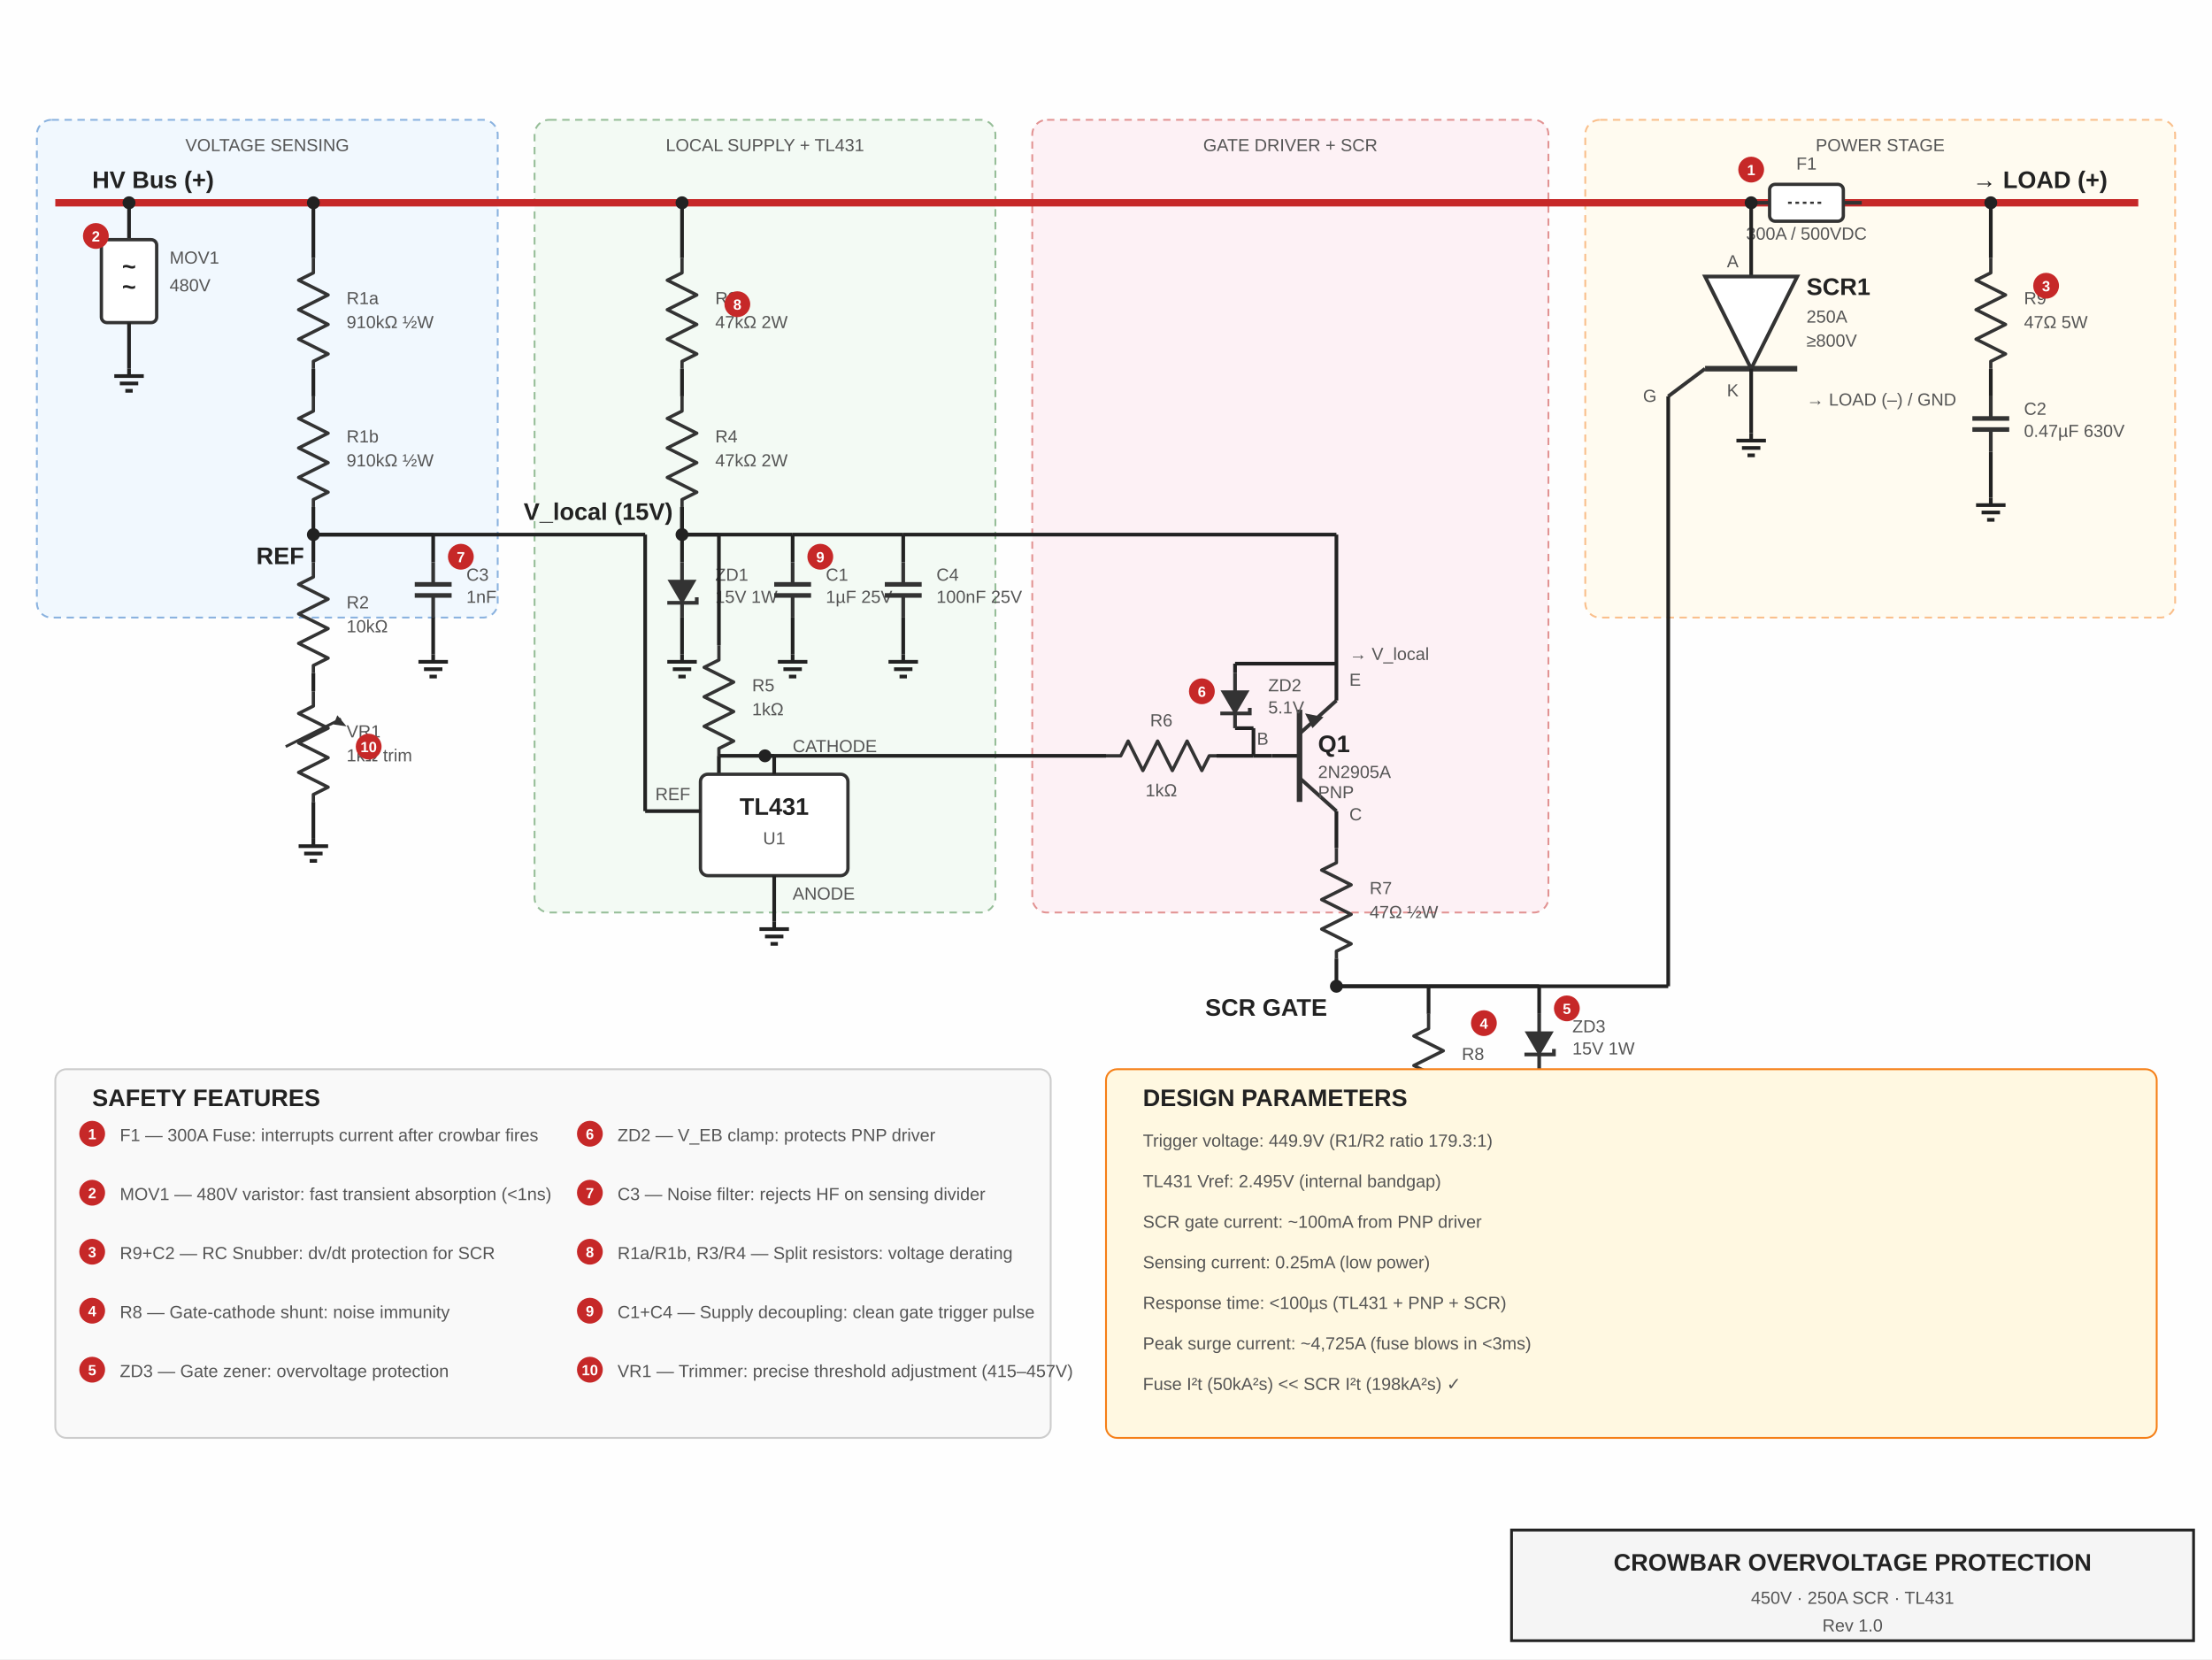
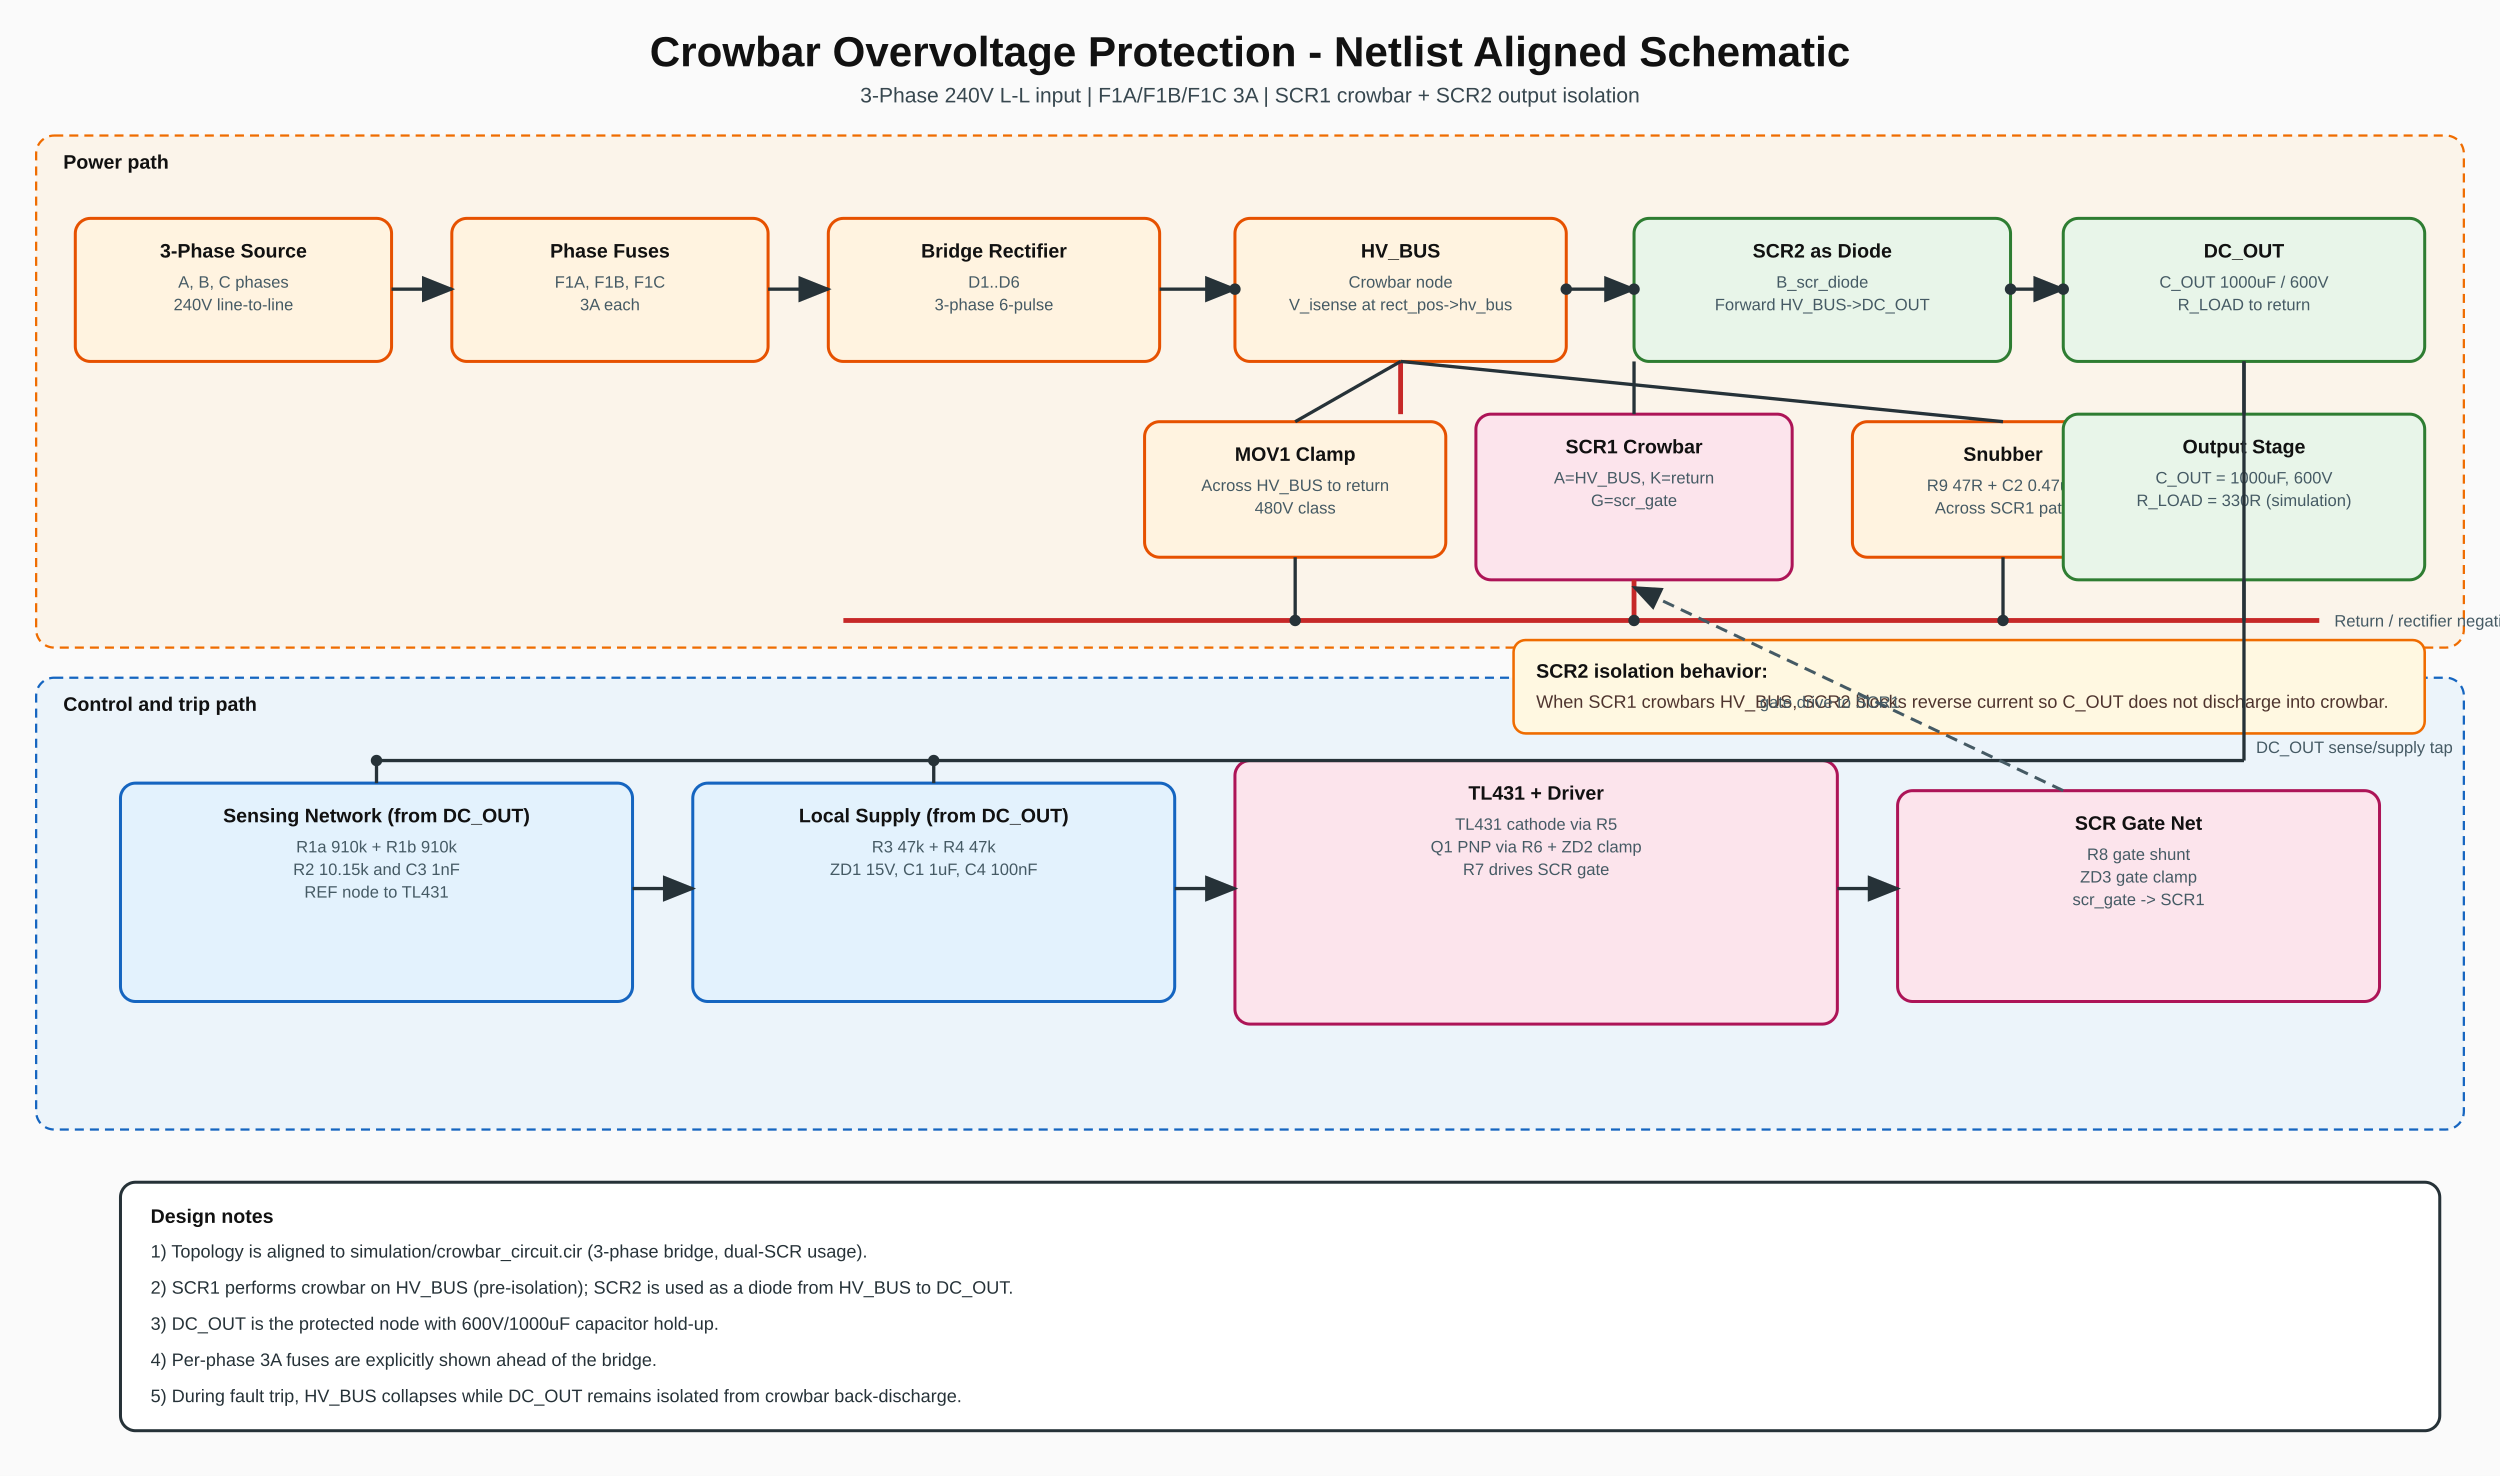
- <svg xmlns="http://www.w3.org/2000/svg" viewBox="0 0 1200 900" width="1200" height="900" font-family="'Segoe UI', Arial, sans-serif">
+ <svg xmlns="http://www.w3.org/2000/svg" viewBox="0 0 1660 980" width="1660" height="980" font-family="Arial, Helvetica, sans-serif">
  <defs>
+     <marker id="arrow" markerWidth="10" markerHeight="8" refX="9" refY="4" orient="auto">
+       <polygon points="0,0 10,4 0,8" fill="#263238" />
+     </marker>
    <style>
-     .wire { stroke: #222; stroke-width: 2; fill: none; }
-     .wire-thick { stroke: #222; stroke-width: 3; fill: none; }
-     .wire-bus { stroke: #c62828; stroke-width: 4; fill: none; }
-     .comp-body { stroke: #333; stroke-width: 1.8; fill: #fff; }
-     .comp-fill { stroke: #333; stroke-width: 1.8; }
-     .label { font-size: 11px; fill: #333; }
-     .label-sm { font-size: 9.5px; fill: #555; }
-     .label-lg { font-size: 13px; fill: #222; font-weight: 600; }
-     .label-title { font-size: 18px; fill: #111; font-weight: 700; }
-     .label-subtitle { font-size: 12px; fill: #555; }
-     .node-dot { fill: #222; }
-     .gnd-symbol { stroke: #222; stroke-width: 2; fill: none; }
-     .highlight { fill: #fff3e0; stroke: #e65100; stroke-width: 1.5; rx: 6; }
-     .zone-sense { fill: #e3f2fd; stroke: #1565c0; stroke-width: 1; stroke-dasharray: 4,3; rx: 8; opacity: 0.5; }
-     .zone-supply { fill: #e8f5e9; stroke: #2e7d32; stroke-width: 1; stroke-dasharray: 4,3; rx: 8; opacity: 0.5; }
-     .zone-driver { fill: #fce4ec; stroke: #c62828; stroke-width: 1; stroke-dasharray: 4,3; rx: 8; opacity: 0.5; }
-     .zone-power { fill: #fff8e1; stroke: #f57f17; stroke-width: 1; stroke-dasharray: 4,3; rx: 8; opacity: 0.5; }
-     .safety-badge { fill: #c62828; }
-     .safety-text { font-size: 8px; fill: #fff; font-weight: 700; }
+     .bg { fill: #fafafa; }
+     .box { fill: #ffffff; stroke: #263238; stroke-width: 2; rx: 10; }
+     .box-power { fill: #fff3e0; stroke: #e65100; stroke-width: 2; rx: 10; }
+     .box-control { fill: #e3f2fd; stroke: #1565c0; stroke-width: 2; rx: 10; }
+     .box-driver { fill: #fce4ec; stroke: #ad1457; stroke-width: 2; rx: 10; }
+     .box-output { fill: #e8f5e9; stroke: #2e7d32; stroke-width: 2; rx: 10; }
+     .zone { fill-opacity: 0.22; stroke-dasharray: 6,4; stroke-width: 1.5; rx: 12; }
+     .zone-power { fill: #ffe0b2; stroke: #ef6c00; }
+     .zone-control { fill: #bbdefb; stroke: #1565c0; }
+     .wire { stroke: #263238; stroke-width: 2.2; fill: none; }
+     .wire-bus { stroke: #c62828; stroke-width: 3.2; fill: none; }
+     .wire-dashed { stroke: #455a64; stroke-width: 2; stroke-dasharray: 8,5; fill: none; }
+     .arrow { marker-end: url(#arrow); }
+     .node { fill: #263238; }
+     .title { font-size: 28px; fill: #111; font-weight: 700; }
+     .subtitle { font-size: 14px; fill: #37474f; }
+     .h1 { font-size: 16px; fill: #111; font-weight: 700; }
+     .h2 { font-size: 13px; fill: #111; font-weight: 700; }
+     .label { font-size: 12px; fill: #263238; }
+     .small { font-size: 11px; fill: #455a64; }
+     .note { font-size: 12px; fill: #4e342e; }
+     .warn { fill: #fff8e1; stroke: #ef6c00; stroke-width: 1.7; rx: 8; }
  </style>
-     <symbol id="resistor-h" viewBox="0 0 60 20" overflow="visible">
-       <polyline points="0,10 8,10 12,2 20,18 28,2 36,18 44,2 52,18 56,10 60,10" stroke="#333" stroke-width="1.8" fill="none" stroke-linejoin="round" />
-     </symbol>
-     <symbol id="resistor-v" viewBox="0 0 20 60" overflow="visible">
-       <polyline points="10,0 10,8 2,12 18,20 2,28 18,36 2,44 18,52 10,56 10,60" stroke="#333" stroke-width="1.8" fill="none" stroke-linejoin="round" />
-     </symbol>
-     <symbol id="cap-h" viewBox="0 0 30 20" overflow="visible">
-       <line x1="0" y1="10" x2="12" y2="10" stroke="#333" stroke-width="2" />
-       <line x1="12" y1="0" x2="12" y2="20" stroke="#333" stroke-width="2.5" />
-       <line x1="18" y1="0" x2="18" y2="20" stroke="#333" stroke-width="2.5" />
-       <line x1="18" y1="10" x2="30" y2="10" stroke="#333" stroke-width="2" />
-     </symbol>
-     <symbol id="cap-v" viewBox="0 0 20 30" overflow="visible">
-       <line x1="10" y1="0" x2="10" y2="12" stroke="#333" stroke-width="2" />
-       <line x1="0" y1="12" x2="20" y2="12" stroke="#333" stroke-width="2.5" />
-       <line x1="0" y1="18" x2="20" y2="18" stroke="#333" stroke-width="2.5" />
-       <line x1="10" y1="18" x2="10" y2="30" stroke="#333" stroke-width="2" />
-     </symbol>
-     <symbol id="zener-v" viewBox="0 0 20 30" overflow="visible">
-       <line x1="10" y1="0" x2="10" y2="10" stroke="#333" stroke-width="2" />
-       <polygon points="3,10 17,10 10,22" fill="#333" stroke="#333" stroke-width="1" />
-       <polyline points="2,22 18,22 18,19" stroke="#333" stroke-width="2" fill="none" />
-       <line x1="10" y1="22" x2="10" y2="30" stroke="#333" stroke-width="2" />
-     </symbol>
-     <symbol id="fuse-h" viewBox="0 0 60 24" overflow="visible">
-       <line x1="0" y1="12" x2="10" y2="12" stroke="#333" stroke-width="2" />
-       <rect x="10" y="2" width="40" height="20" rx="3" fill="#fff" stroke="#333" stroke-width="1.8" />
-       <line x1="20" y1="12" x2="40" y2="12" stroke="#333" stroke-width="1.2" stroke-dasharray="2,2" />
-       <line x1="50" y1="12" x2="60" y2="12" stroke="#333" stroke-width="2" />
-     </symbol>
-     <symbol id="gnd" viewBox="0 0 20 16" overflow="visible">
-       <line x1="10" y1="0" x2="10" y2="4" stroke="#222" stroke-width="2" />
-       <line x1="2" y1="4" x2="18" y2="4" stroke="#222" stroke-width="2" />
-       <line x1="5" y1="8" x2="15" y2="8" stroke="#222" stroke-width="2" />
-       <line x1="8" y1="12" x2="12" y2="12" stroke="#222" stroke-width="2" />
-     </symbol>
  </defs>
-   <rect width="1200" height="900" fill="#fefefe" rx="0" />
-   <rect x="820" y="830" width="370" height="60" fill="#f5f5f5" stroke="#222" stroke-width="1.5" />
-   <text x="1005" y="852" class="label-lg" text-anchor="middle">CROWBAR OVERVOLTAGE PROTECTION</text>
-   <text x="1005" y="870" class="label-sm" text-anchor="middle">450V · 250A SCR · TL431</text>
-   <text x="1005" y="885" class="label-sm" text-anchor="middle">Rev 1.0</text>
-   <rect x="20" y="65" width="250" height="270" class="zone-sense" />
-   <text x="145" y="82" class="label-sm" text-anchor="middle">VOLTAGE SENSING</text>
-   <rect x="290" y="65" width="250" height="430" class="zone-supply" />
-   <text x="415" y="82" class="label-sm" text-anchor="middle">LOCAL SUPPLY + TL431</text>
-   <rect x="560" y="65" width="280" height="430" class="zone-driver" />
-   <text x="700" y="82" class="label-sm" text-anchor="middle">GATE DRIVER + SCR</text>
-   <rect x="860" y="65" width="320" height="270" class="zone-power" />
-   <text x="1020" y="82" class="label-sm" text-anchor="middle">POWER STAGE</text>
-   <line x1="30" y1="110" x2="1160" y2="110" class="wire-bus" />
-   <text x="50" y="102" class="label-lg" text-anchor="start">HV Bus (+)</text>
-   <use href="#fuse-h" x="950" y="98" width="60" height="24" />
-   <text x="980" y="92" class="label-sm" text-anchor="middle">F1</text>
-   <text x="980" y="130" class="label-sm" text-anchor="middle">300A / 500VDC</text>
-   <circle cx="950" cy="92" r="7" class="safety-badge" />
-   <text x="950" y="95" class="safety-text" text-anchor="middle">1</text>
-   <text x="1070" y="102" class="label-lg" text-anchor="start">→ LOAD (+)</text>
-   <line x1="70" y1="110" x2="70" y2="130" class="wire" />
-   <circle cx="70" cy="110" r="3.5" class="node-dot" />
-   <rect x="55" y="130" width="30" height="45" rx="3" class="comp-body" />
-   <text x="70" y="149" class="label-lg" text-anchor="middle">~</text>
-   <text x="70" y="160" class="label-lg" text-anchor="middle">~</text>
-   <text x="92" y="143" class="label-sm" text-anchor="start">MOV1</text>
-   <text x="92" y="158" class="label-sm" text-anchor="start">480V</text>
-   <circle cx="52" cy="128" r="7" class="safety-badge" />
-   <text x="52" y="131" class="safety-text" text-anchor="middle">2</text>
-   <line x1="70" y1="175" x2="70" y2="200" class="wire" />
-   <use href="#gnd" x="60" y="200" width="20" height="16" />
-   <line x1="170" y1="110" x2="170" y2="140" class="wire" />
-   <circle cx="170" cy="110" r="3.5" class="node-dot" />
-   <use href="#resistor-v" x="160" y="140" width="20" height="60" />
-   <text x="188" y="165" class="label-sm" text-anchor="start">R1a</text>
-   <text x="188" y="178" class="label-sm" text-anchor="start">910kΩ ½W</text>
-   <line x1="170" y1="200" x2="170" y2="215" class="wire" />
-   <use href="#resistor-v" x="160" y="215" width="20" height="60" />
-   <text x="188" y="240" class="label-sm" text-anchor="start">R1b</text>
-   <text x="188" y="253" class="label-sm" text-anchor="start">910kΩ ½W</text>
-   <line x1="170" y1="275" x2="170" y2="290" class="wire" />
-   <circle cx="170" cy="290" r="3.5" class="node-dot" />
-   <text x="165" y="306" class="label-lg" text-anchor="end">REF</text>
-   <line x1="170" y1="290" x2="170" y2="305" class="wire" />
-   <use href="#resistor-v" x="160" y="305" width="20" height="60" />
-   <text x="188" y="330" class="label-sm" text-anchor="start">R2</text>
-   <text x="188" y="343" class="label-sm" text-anchor="start">10kΩ</text>
-   <line x1="170" y1="365" x2="170" y2="375" class="wire" />
-   <use href="#resistor-v" x="160" y="375" width="20" height="60" />
-   <text x="188" y="400" class="label-sm" text-anchor="start">VR1</text>
-   <text x="188" y="413" class="label-sm" text-anchor="start">1kΩ trim</text>
-   <line x1="155" y1="405" x2="185" y2="390" stroke="#333" stroke-width="1.5" />
-   <polygon points="183,388 188,394 181,393" fill="#333" />
-   <circle cx="200" cy="405" r="7" class="safety-badge" />
-   <text x="200" y="408" class="safety-text" text-anchor="middle">10</text>
-   <line x1="170" y1="435" x2="170" y2="455" class="wire" />
-   <use href="#gnd" x="160" y="455" width="20" height="16" />
-   <line x1="170" y1="290" x2="235" y2="290" class="wire" />
-   <line x1="235" y1="290" x2="235" y2="305" class="wire" />
-   <use href="#cap-v" x="225" y="305" width="20" height="30" />
-   <text x="253" y="315" class="label-sm" text-anchor="start">C3</text>
-   <text x="253" y="327" class="label-sm" text-anchor="start">1nF</text>
-   <circle cx="250" cy="302" r="7" class="safety-badge" />
-   <text x="250" y="305" class="safety-text" text-anchor="middle">7</text>
-   <line x1="235" y1="335" x2="235" y2="355" class="wire" />
-   <use href="#gnd" x="225" y="355" width="20" height="16" />
-   <line x1="370" y1="110" x2="370" y2="140" class="wire" />
-   <circle cx="370" cy="110" r="3.5" class="node-dot" />
-   <use href="#resistor-v" x="360" y="140" width="20" height="60" />
-   <text x="388" y="165" class="label-sm" text-anchor="start">R3</text>
-   <text x="388" y="178" class="label-sm" text-anchor="start">47kΩ 2W</text>
-   <line x1="370" y1="200" x2="370" y2="215" class="wire" />
-   <circle cx="400" cy="165" r="7" class="safety-badge" />
-   <text x="400" y="168" class="safety-text" text-anchor="middle">8</text>
-   <use href="#resistor-v" x="360" y="215" width="20" height="60" />
-   <text x="388" y="240" class="label-sm" text-anchor="start">R4</text>
-   <text x="388" y="253" class="label-sm" text-anchor="start">47kΩ 2W</text>
-   <line x1="370" y1="275" x2="370" y2="290" class="wire" />
-   <circle cx="370" cy="290" r="3.5" class="node-dot" />
-   <text x="365" y="282" class="label-lg" text-anchor="end">V_local (15V)</text>
-   <line x1="370" y1="290" x2="370" y2="305" class="wire" />
-   <use href="#zener-v" x="360" y="305" width="20" height="30" />
-   <text x="388" y="315" class="label-sm" text-anchor="start">ZD1</text>
-   <text x="388" y="327" class="label-sm" text-anchor="start">15V 1W</text>
-   <line x1="370" y1="335" x2="370" y2="355" class="wire" />
-   <use href="#gnd" x="360" y="355" width="20" height="16" />
-   <line x1="370" y1="290" x2="430" y2="290" class="wire" />
-   <line x1="430" y1="290" x2="430" y2="305" class="wire" />
-   <use href="#cap-v" x="420" y="305" width="20" height="30" />
-   <text x="448" y="315" class="label-sm" text-anchor="start">C1</text>
-   <text x="448" y="327" class="label-sm" text-anchor="start">1µF 25V</text>
-   <circle cx="445" cy="302" r="7" class="safety-badge" />
-   <text x="445" y="305" class="safety-text" text-anchor="middle">9</text>
-   <line x1="430" y1="335" x2="430" y2="355" class="wire" />
-   <use href="#gnd" x="420" y="355" width="20" height="16" />
-   <line x1="430" y1="290" x2="490" y2="290" class="wire" />
-   <line x1="490" y1="290" x2="490" y2="305" class="wire" />
-   <use href="#cap-v" x="480" y="305" width="20" height="30" />
-   <text x="508" y="315" class="label-sm" text-anchor="start">C4</text>
-   <text x="508" y="327" class="label-sm" text-anchor="start">100nF 25V</text>
-   <line x1="490" y1="335" x2="490" y2="355" class="wire" />
-   <use href="#gnd" x="480" y="355" width="20" height="16" />
-   <line x1="370" y1="290" x2="370" y2="275" class="wire" />
-   <line x1="370" y1="290" x2="390" y2="290" class="wire" />
-   <line x1="390" y1="290" x2="390" y2="350" class="wire" />
-   <use href="#resistor-v" x="380" y="350" width="20" height="60" />
-   <text x="408" y="375" class="label-sm" text-anchor="start">R5</text>
-   <text x="408" y="388" class="label-sm" text-anchor="start">1kΩ</text>
-   <line x1="390" y1="410" x2="390" y2="420" class="wire" />
-   <rect x="380" y="420" width="80" height="55" rx="4" class="comp-body" />
-   <text x="420" y="442" class="label-lg" text-anchor="middle">TL431</text>
-   <text x="420" y="458" class="label-sm" text-anchor="middle">U1</text>
-   <line x1="380" y1="440" x2="350" y2="440" class="wire" />
-   <text x="365" y="434" class="label-sm" text-anchor="middle">REF</text>
-   <line x1="350" y1="440" x2="350" y2="290" class="wire" />
-   <line x1="350" y1="290" x2="170" y2="290" class="wire" />
-   <line x1="420" y1="420" x2="420" y2="410" class="wire" />
-   <line x1="420" y1="410" x2="390" y2="410" class="wire" />
-   <circle cx="415" cy="410" r="3.5" class="node-dot" />
-   <text x="430" y="408" class="label-sm" text-anchor="start">CATHODE</text>
-   <line x1="420" y1="475" x2="420" y2="500" class="wire" />
-   <text x="430" y="488" class="label-sm" text-anchor="start">ANODE</text>
-   <use href="#gnd" x="410" y="500" width="20" height="16" />
-   <line x1="415" y1="410" x2="600" y2="410" class="wire" />
-   <use href="#resistor-h" x="600" y="400" width="60" height="20" />
-   <text x="630" y="394" class="label-sm" text-anchor="middle">R6</text>
-   <text x="630" y="432" class="label-sm" text-anchor="middle">1kΩ</text>
-   <line x1="660" y1="410" x2="680" y2="410" class="wire" />
-   <line x1="680" y1="410" x2="690" y2="410" class="wire" />
-   <text x="685" y="404" class="label-sm" text-anchor="middle">B</text>
-   <line x1="690" y1="410" x2="705" y2="410" class="wire" />
-   <line x1="705" y1="385" x2="705" y2="435" stroke="#333" stroke-width="3" />
-   <line x1="705" y1="398" x2="725" y2="380" stroke="#333" stroke-width="2" />
-   <polygon points="712,395 708,387 718,389" fill="#333" />
-   <line x1="705" y1="422" x2="725" y2="440" stroke="#333" stroke-width="2" />
-   <line x1="725" y1="380" x2="725" y2="360" class="wire" />
-   <text x="732" y="372" class="label-sm" text-anchor="start">E</text>
-   <text x="732" y="358" class="label-sm" text-anchor="start">→ V_local</text>
-   <line x1="725" y1="360" x2="725" y2="290" class="wire" />
-   <line x1="725" y1="290" x2="490" y2="290" class="wire" />
-   <text x="715" y="408" class="label-lg" text-anchor="start">Q1</text>
-   <text x="715" y="422" class="label-sm" text-anchor="start">2N2905A</text>
-   <text x="715" y="433" class="label-sm" text-anchor="start">PNP</text>
-   <line x1="680" y1="410" x2="680" y2="395" class="wire" />
-   <line x1="680" y1="395" x2="670" y2="395" class="wire" />
-   <use href="#zener-v" x="660" y="365" width="20" height="30" />
-   <text x="688" y="375" class="label-sm" text-anchor="start">ZD2</text>
-   <text x="688" y="387" class="label-sm" text-anchor="start">5.1V</text>
-   <circle cx="652" cy="375" r="7" class="safety-badge" />
-   <text x="652" y="378" class="safety-text" text-anchor="middle">6</text>
-   <line x1="670" y1="365" x2="670" y2="360" class="wire" />
-   <line x1="670" y1="360" x2="725" y2="360" class="wire" />
-   <text x="732" y="445" class="label-sm" text-anchor="start">C</text>
-   <line x1="725" y1="440" x2="725" y2="460" class="wire" />
-   <use href="#resistor-v" x="715" y="460" width="20" height="60" />
-   <text x="743" y="485" class="label-sm" text-anchor="start">R7</text>
-   <text x="743" y="498" class="label-sm" text-anchor="start">47Ω ½W</text>
-   <line x1="725" y1="520" x2="725" y2="535" class="wire" />
-   <circle cx="725" cy="535" r="3.5" class="node-dot" />
-   <text x="720" y="551" class="label-lg" text-anchor="end">SCR GATE</text>
-   <line x1="725" y1="535" x2="775" y2="535" class="wire" />
-   <line x1="775" y1="535" x2="775" y2="550" class="wire" />
-   <use href="#resistor-v" x="765" y="550" width="20" height="60" />
-   <text x="793" y="575" class="label-sm" text-anchor="start">R8</text>
-   <text x="793" y="588" class="label-sm" text-anchor="start">100Ω</text>
-   <circle cx="805" cy="555" r="7" class="safety-badge" />
-   <text x="805" y="558" class="safety-text" text-anchor="middle">4</text>
-   <line x1="775" y1="610" x2="775" y2="630" class="wire" />
-   <use href="#gnd" x="765" y="630" width="20" height="16" />
-   <line x1="775" y1="535" x2="835" y2="535" class="wire" />
-   <line x1="835" y1="535" x2="835" y2="550" class="wire" />
-   <use href="#zener-v" x="825" y="550" width="20" height="30" />
-   <text x="853" y="560" class="label-sm" text-anchor="start">ZD3</text>
-   <text x="853" y="572" class="label-sm" text-anchor="start">15V 1W</text>
-   <circle cx="850" cy="547" r="7" class="safety-badge" />
-   <text x="850" y="550" class="safety-text" text-anchor="middle">5</text>
-   <line x1="835" y1="580" x2="835" y2="600" class="wire" />
-   <use href="#gnd" x="825" y="600" width="20" height="16" />
-   <line x1="950" y1="110" x2="950" y2="150" class="wire" />
-   <circle cx="950" cy="110" r="3.5" class="node-dot" />
-   <polygon points="925,150 975,150 950,200" fill="#fff" stroke="#333" stroke-width="2" />
-   <line x1="925" y1="200" x2="975" y2="200" stroke="#333" stroke-width="3" />
-   <line x1="925" y1="200" x2="905" y2="215" stroke="#333" stroke-width="2" />
-   <line x1="905" y1="215" x2="905" y2="535" class="wire" />
-   <line x1="905" y1="535" x2="725" y2="535" class="wire" />
-   <text x="980" y="160" class="label-lg" text-anchor="start">SCR1</text>
-   <text x="980" y="175" class="label-sm" text-anchor="start">250A</text>
-   <text x="980" y="188" class="label-sm" text-anchor="start">≥800V</text>
-   <text x="940" y="145" class="label-sm" text-anchor="middle">A</text>
-   <text x="895" y="218" class="label-sm" text-anchor="middle">G</text>
-   <text x="940" y="215" class="label-sm" text-anchor="middle">K</text>
-   <line x1="950" y1="200" x2="950" y2="235" class="wire" />
-   <use href="#gnd" x="940" y="235" width="20" height="16" />
-   <text x="980" y="220" class="label-sm" text-anchor="start">→ LOAD (–) / GND</text>
-   <line x1="1080" y1="110" x2="1080" y2="140" class="wire" />
-   <circle cx="1080" cy="110" r="3.5" class="node-dot" />
-   <use href="#resistor-v" x="1070" y="140" width="20" height="60" />
-   <text x="1098" y="165" class="label-sm" text-anchor="start">R9</text>
-   <text x="1098" y="178" class="label-sm" text-anchor="start">47Ω 5W</text>
-   <circle cx="1110" cy="155" r="7" class="safety-badge" />
-   <text x="1110" y="158" class="safety-text" text-anchor="middle">3</text>
-   <line x1="1080" y1="200" x2="1080" y2="215" class="wire" />
-   <use href="#cap-v" x="1070" y="215" width="20" height="30" />
-   <text x="1098" y="225" class="label-sm" text-anchor="start">C2</text>
-   <text x="1098" y="237" class="label-sm" text-anchor="start">0.47µF 630V</text>
-   <line x1="1080" y1="245" x2="1080" y2="270" class="wire" />
-   <use href="#gnd" x="1070" y="270" width="20" height="16" />
-   <rect x="30" y="580" width="540" height="200" fill="#f9f9f9" stroke="#ccc" stroke-width="1" rx="6" />
-   <text x="50" y="600" class="label-lg" text-anchor="start">SAFETY FEATURES</text>
-   <circle cx="50" cy="615" r="7" class="safety-badge" />
-   <text x="50" y="618" class="safety-text" text-anchor="middle">1</text>
-   <text x="65" y="619" class="label-sm" text-anchor="start">F1 — 300A Fuse: interrupts current after crowbar fires</text>
-   <circle cx="50" cy="647" r="7" class="safety-badge" />
-   <text x="50" y="650" class="safety-text" text-anchor="middle">2</text>
-   <text x="65" y="651" class="label-sm" text-anchor="start">MOV1 — 480V varistor: fast transient absorption (&lt;1ns)</text>
-   <circle cx="50" cy="679" r="7" class="safety-badge" />
-   <text x="50" y="682" class="safety-text" text-anchor="middle">3</text>
-   <text x="65" y="683" class="label-sm" text-anchor="start">R9+C2 — RC Snubber: dv/dt protection for SCR</text>
-   <circle cx="50" cy="711" r="7" class="safety-badge" />
-   <text x="50" y="714" class="safety-text" text-anchor="middle">4</text>
-   <text x="65" y="715" class="label-sm" text-anchor="start">R8 — Gate-cathode shunt: noise immunity</text>
-   <circle cx="50" cy="743" r="7" class="safety-badge" />
-   <text x="50" y="746" class="safety-text" text-anchor="middle">5</text>
-   <text x="65" y="747" class="label-sm" text-anchor="start">ZD3 — Gate zener: overvoltage protection</text>
-   <circle cx="320" cy="615" r="7" class="safety-badge" />
-   <text x="320" y="618" class="safety-text" text-anchor="middle">6</text>
-   <text x="335" y="619" class="label-sm" text-anchor="start">ZD2 — V_EB clamp: protects PNP driver</text>
-   <circle cx="320" cy="647" r="7" class="safety-badge" />
-   <text x="320" y="650" class="safety-text" text-anchor="middle">7</text>
-   <text x="335" y="651" class="label-sm" text-anchor="start">C3 — Noise filter: rejects HF on sensing divider</text>
-   <circle cx="320" cy="679" r="7" class="safety-badge" />
-   <text x="320" y="682" class="safety-text" text-anchor="middle">8</text>
-   <text x="335" y="683" class="label-sm" text-anchor="start">R1a/R1b, R3/R4 — Split resistors: voltage derating</text>
-   <circle cx="320" cy="711" r="7" class="safety-badge" />
-   <text x="320" y="714" class="safety-text" text-anchor="middle">9</text>
-   <text x="335" y="715" class="label-sm" text-anchor="start">C1+C4 — Supply decoupling: clean gate trigger pulse</text>
-   <circle cx="320" cy="743" r="7" class="safety-badge" />
-   <text x="320" y="746" class="safety-text" text-anchor="middle">10</text>
-   <text x="335" y="747" class="label-sm" text-anchor="start">VR1 — Trimmer: precise threshold adjustment (415–457V)</text>
-   <rect x="600" y="580" width="570" height="200" fill="#fff8e1" stroke="#f57f17" stroke-width="1" rx="6" />
-   <text x="620" y="600" class="label-lg" text-anchor="start">DESIGN PARAMETERS</text>
-   <text x="620" y="622" class="label-sm" text-anchor="start">Trigger voltage: 449.9V (R1/R2 ratio 179.3:1)</text>
-   <text x="620" y="644" class="label-sm" text-anchor="start">TL431 Vref: 2.495V (internal bandgap)</text>
-   <text x="620" y="666" class="label-sm" text-anchor="start">SCR gate current: ~100mA from PNP driver</text>
-   <text x="620" y="688" class="label-sm" text-anchor="start">Sensing current: 0.25mA (low power)</text>
-   <text x="620" y="710" class="label-sm" text-anchor="start">Response time: &lt;100µs (TL431 + PNP + SCR)</text>
-   <text x="620" y="732" class="label-sm" text-anchor="start">Peak surge current: ~4,725A (fuse blows in &lt;3ms)</text>
-   <text x="620" y="754" class="label-sm" text-anchor="start">Fuse I²t (50kA²s) &lt;&lt; SCR I²t (198kA²s) ✓</text>
+   <rect x="0" y="0" width="1660" height="980" class="bg" rx="0" />
+   <text x="830" y="44" class="title" text-anchor="middle">Crowbar Overvoltage Protection - Netlist Aligned Schematic</text>
+   <text x="830" y="68" class="subtitle" text-anchor="middle">3-Phase 240V L-L input | F1A/F1B/F1C 3A | SCR1 crowbar + SCR2 output isolation</text>
+   <rect x="24" y="90" width="1612" height="340" class="zone zone-power" rx="10" />
+   <rect x="24" y="450" width="1612" height="300" class="zone zone-control" rx="10" />
+   <text x="42" y="112" class="h2" text-anchor="start">Power path</text>
+   <text x="42" y="472" class="h2" text-anchor="start">Control and trip path</text>
+   <rect x="50" y="145" width="210" height="95" class="box-power" rx="10" />
+   <text x="155.0" y="171" class="h2" text-anchor="middle">3-Phase Source</text>
+   <text x="155.0" y="191" class="small" text-anchor="middle">A, B, C phases</text>
+   <text x="155.0" y="206" class="small" text-anchor="middle">240V line-to-line</text>
+   <rect x="300" y="145" width="210" height="95" class="box-power" rx="10" />
+   <text x="405.0" y="171" class="h2" text-anchor="middle">Phase Fuses</text>
+   <text x="405.0" y="191" class="small" text-anchor="middle">F1A, F1B, F1C</text>
+   <text x="405.0" y="206" class="small" text-anchor="middle">3A each</text>
+   <rect x="550" y="145" width="220" height="95" class="box-power" rx="10" />
+   <text x="660.0" y="171" class="h2" text-anchor="middle">Bridge Rectifier</text>
+   <text x="660.0" y="191" class="small" text-anchor="middle">D1..D6</text>
+   <text x="660.0" y="206" class="small" text-anchor="middle">3-phase 6-pulse</text>
+   <rect x="820" y="145" width="220" height="95" class="box-power" rx="10" />
+   <text x="930.0" y="171" class="h2" text-anchor="middle">HV_BUS</text>
+   <text x="930.0" y="191" class="small" text-anchor="middle">Crowbar node</text>
+   <text x="930.0" y="206" class="small" text-anchor="middle">V_isense at rect_pos-&gt;hv_bus</text>
+   <rect x="1085" y="145" width="250" height="95" class="box-output" rx="10" />
+   <text x="1210.0" y="171" class="h2" text-anchor="middle">SCR2 as Diode</text>
+   <text x="1210.0" y="191" class="small" text-anchor="middle">B_scr_diode</text>
+   <text x="1210.0" y="206" class="small" text-anchor="middle">Forward HV_BUS-&gt;DC_OUT</text>
+   <rect x="1370" y="145" width="240" height="95" class="box-output" rx="10" />
+   <text x="1490.0" y="171" class="h2" text-anchor="middle">DC_OUT</text>
+   <text x="1490.0" y="191" class="small" text-anchor="middle">C_OUT 1000uF / 600V</text>
+   <text x="1490.0" y="206" class="small" text-anchor="middle">R_LOAD to return</text>
+   <line x1="260" y1="192" x2="300" y2="192" class="wire arrow" />
+   <line x1="510" y1="192" x2="550" y2="192" class="wire arrow" />
+   <line x1="770" y1="192" x2="820" y2="192" class="wire arrow" />
+   <line x1="1040" y1="192" x2="1085" y2="192" class="wire arrow" />
+   <line x1="1335" y1="192" x2="1370" y2="192" class="wire arrow" />
+   <circle cx="820" cy="192" r="3.8" class="node" />
+   <circle cx="1040" cy="192" r="3.8" class="node" />
+   <circle cx="1085" cy="192" r="3.8" class="node" />
+   <circle cx="1335" cy="192" r="3.8" class="node" />
+   <circle cx="1370" cy="192" r="3.8" class="node" />
+   <rect x="760" y="280" width="200" height="90" class="box-power" rx="10" />
+   <text x="860.0" y="306" class="h2" text-anchor="middle">MOV1 Clamp</text>
+   <text x="860.0" y="326" class="small" text-anchor="middle">Across HV_BUS to return</text>
+   <text x="860.0" y="341" class="small" text-anchor="middle">480V class</text>
+   <rect x="980" y="275" width="210" height="110" class="box-driver" rx="10" />
+   <text x="1085.0" y="301" class="h2" text-anchor="middle">SCR1 Crowbar</text>
+   <text x="1085.0" y="321" class="small" text-anchor="middle">A=HV_BUS, K=return</text>
+   <text x="1085.0" y="336" class="small" text-anchor="middle">G=scr_gate</text>
+   <rect x="1230" y="280" width="200" height="90" class="box-power" rx="10" />
+   <text x="1330.0" y="306" class="h2" text-anchor="middle">Snubber</text>
+   <text x="1330.0" y="326" class="small" text-anchor="middle">R9 47R + C2 0.47uF</text>
+   <text x="1330.0" y="341" class="small" text-anchor="middle">Across SCR1 path</text>
+   <line x1="930" y1="240" x2="930" y2="275" class="wire-bus" />
+   <line x1="930" y1="240" x2="860" y2="280" class="wire" />
+   <line x1="930" y1="240" x2="1330" y2="280" class="wire" />
+   <line x1="1085" y1="240" x2="1085" y2="275" class="wire" />
+   <line x1="560" y1="412" x2="1540" y2="412" class="wire-bus" />
+   <text x="1550" y="416" class="small" text-anchor="start">Return / rectifier negative / ground reference</text>
+   <line x1="860" y1="370" x2="860" y2="412" class="wire" />
+   <line x1="1085" y1="385" x2="1085" y2="412" class="wire-bus" />
+   <line x1="1330" y1="370" x2="1330" y2="412" class="wire" />
+   <circle cx="860" cy="412" r="3.8" class="node" />
+   <circle cx="1085" cy="412" r="3.8" class="node" />
+   <circle cx="1330" cy="412" r="3.8" class="node" />
+   <rect x="1370" y="275" width="240" height="110" class="box-output" rx="10" />
+   <text x="1490.0" y="301" class="h2" text-anchor="middle">Output Stage</text>
+   <text x="1490.0" y="321" class="small" text-anchor="middle">C_OUT = 1000uF, 600V</text>
+   <text x="1490.0" y="336" class="small" text-anchor="middle">R_LOAD = 330R (simulation)</text>
+   <line x1="1490" y1="240" x2="1490" y2="275" class="wire" />
+   <line x1="1490" y1="385" x2="1490" y2="412" class="wire" />
+   <rect x="1005" y="425" width="605" height="62" class="warn" rx="10" />
+   <text x="1020" y="450" class="h2" text-anchor="start">SCR2 isolation behavior:</text>
+   <text x="1020" y="470" class="note" text-anchor="start">When SCR1 crowbars HV_BUS, SCR2 blocks reverse current so C_OUT does not discharge into crowbar.</text>
+   <rect x="80" y="520" width="340" height="145" class="box-control" rx="10" />
+   <text x="250.0" y="546" class="h2" text-anchor="middle">Sensing Network (from DC_OUT)</text>
+   <text x="250.0" y="566" class="small" text-anchor="middle">R1a 910k + R1b 910k</text>
+   <text x="250.0" y="581" class="small" text-anchor="middle">R2 10.15k and C3 1nF</text>
+   <text x="250.0" y="596" class="small" text-anchor="middle">REF node to TL431</text>
+   <rect x="460" y="520" width="320" height="145" class="box-control" rx="10" />
+   <text x="620.0" y="546" class="h2" text-anchor="middle">Local Supply (from DC_OUT)</text>
+   <text x="620.0" y="566" class="small" text-anchor="middle">R3 47k + R4 47k</text>
+   <text x="620.0" y="581" class="small" text-anchor="middle">ZD1 15V, C1 1uF, C4 100nF</text>
+   <rect x="820" y="505" width="400" height="175" class="box-driver" rx="10" />
+   <text x="1020.0" y="531" class="h2" text-anchor="middle">TL431 + Driver</text>
+   <text x="1020.0" y="551" class="small" text-anchor="middle">TL431 cathode via R5</text>
+   <text x="1020.0" y="566" class="small" text-anchor="middle">Q1 PNP via R6 + ZD2 clamp</text>
+   <text x="1020.0" y="581" class="small" text-anchor="middle">R7 drives SCR gate</text>
+   <rect x="1260" y="525" width="320" height="140" class="box-driver" rx="10" />
+   <text x="1420.0" y="551" class="h2" text-anchor="middle">SCR Gate Net</text>
+   <text x="1420.0" y="571" class="small" text-anchor="middle">R8 gate shunt</text>
+   <text x="1420.0" y="586" class="small" text-anchor="middle">ZD3 gate clamp</text>
+   <text x="1420.0" y="601" class="small" text-anchor="middle">scr_gate -&gt; SCR1</text>
+   <line x1="1490" y1="240" x2="1490" y2="505" class="wire" />
+   <line x1="1490" y1="505" x2="250" y2="505" class="wire" />
+   <line x1="250" y1="505" x2="250" y2="520" class="wire" />
+   <line x1="620" y1="505" x2="620" y2="520" class="wire" />
+   <circle cx="250" cy="505" r="3.8" class="node" />
+   <circle cx="620" cy="505" r="3.8" class="node" />
+   <text x="1498" y="500" class="small" text-anchor="start">DC_OUT sense/supply tap</text>
+   <line x1="420" y1="590" x2="460" y2="590" class="wire arrow" />
+   <line x1="780" y1="590" x2="820" y2="590" class="wire arrow" />
+   <line x1="1220" y1="590" x2="1260" y2="590" class="wire arrow" />
+   <line x1="1370" y1="525" x2="1085" y2="390" class="wire-dashed arrow" />
+   <text x="1215" y="470" class="small" text-anchor="middle">gate drive to SCR1</text>
+   <rect x="80" y="785" width="1540" height="165" class="box" rx="10" />
+   <text x="100" y="812" class="h2" text-anchor="start">Design notes</text>
+   <text x="100" y="835" class="label" text-anchor="start">1) Topology is aligned to simulation/crowbar_circuit.cir (3-phase bridge, dual-SCR usage).</text>
+   <text x="100" y="859" class="label" text-anchor="start">2) SCR1 performs crowbar on HV_BUS (pre-isolation); SCR2 is used as a diode from HV_BUS to DC_OUT.</text>
+   <text x="100" y="883" class="label" text-anchor="start">3) DC_OUT is the protected node with 600V/1000uF capacitor hold-up.</text>
+   <text x="100" y="907" class="label" text-anchor="start">4) Per-phase 3A fuses are explicitly shown ahead of the bridge.</text>
+   <text x="100" y="931" class="label" text-anchor="start">5) During fault trip, HV_BUS collapses while DC_OUT remains isolated from crowbar back-discharge.</text>
</svg>
